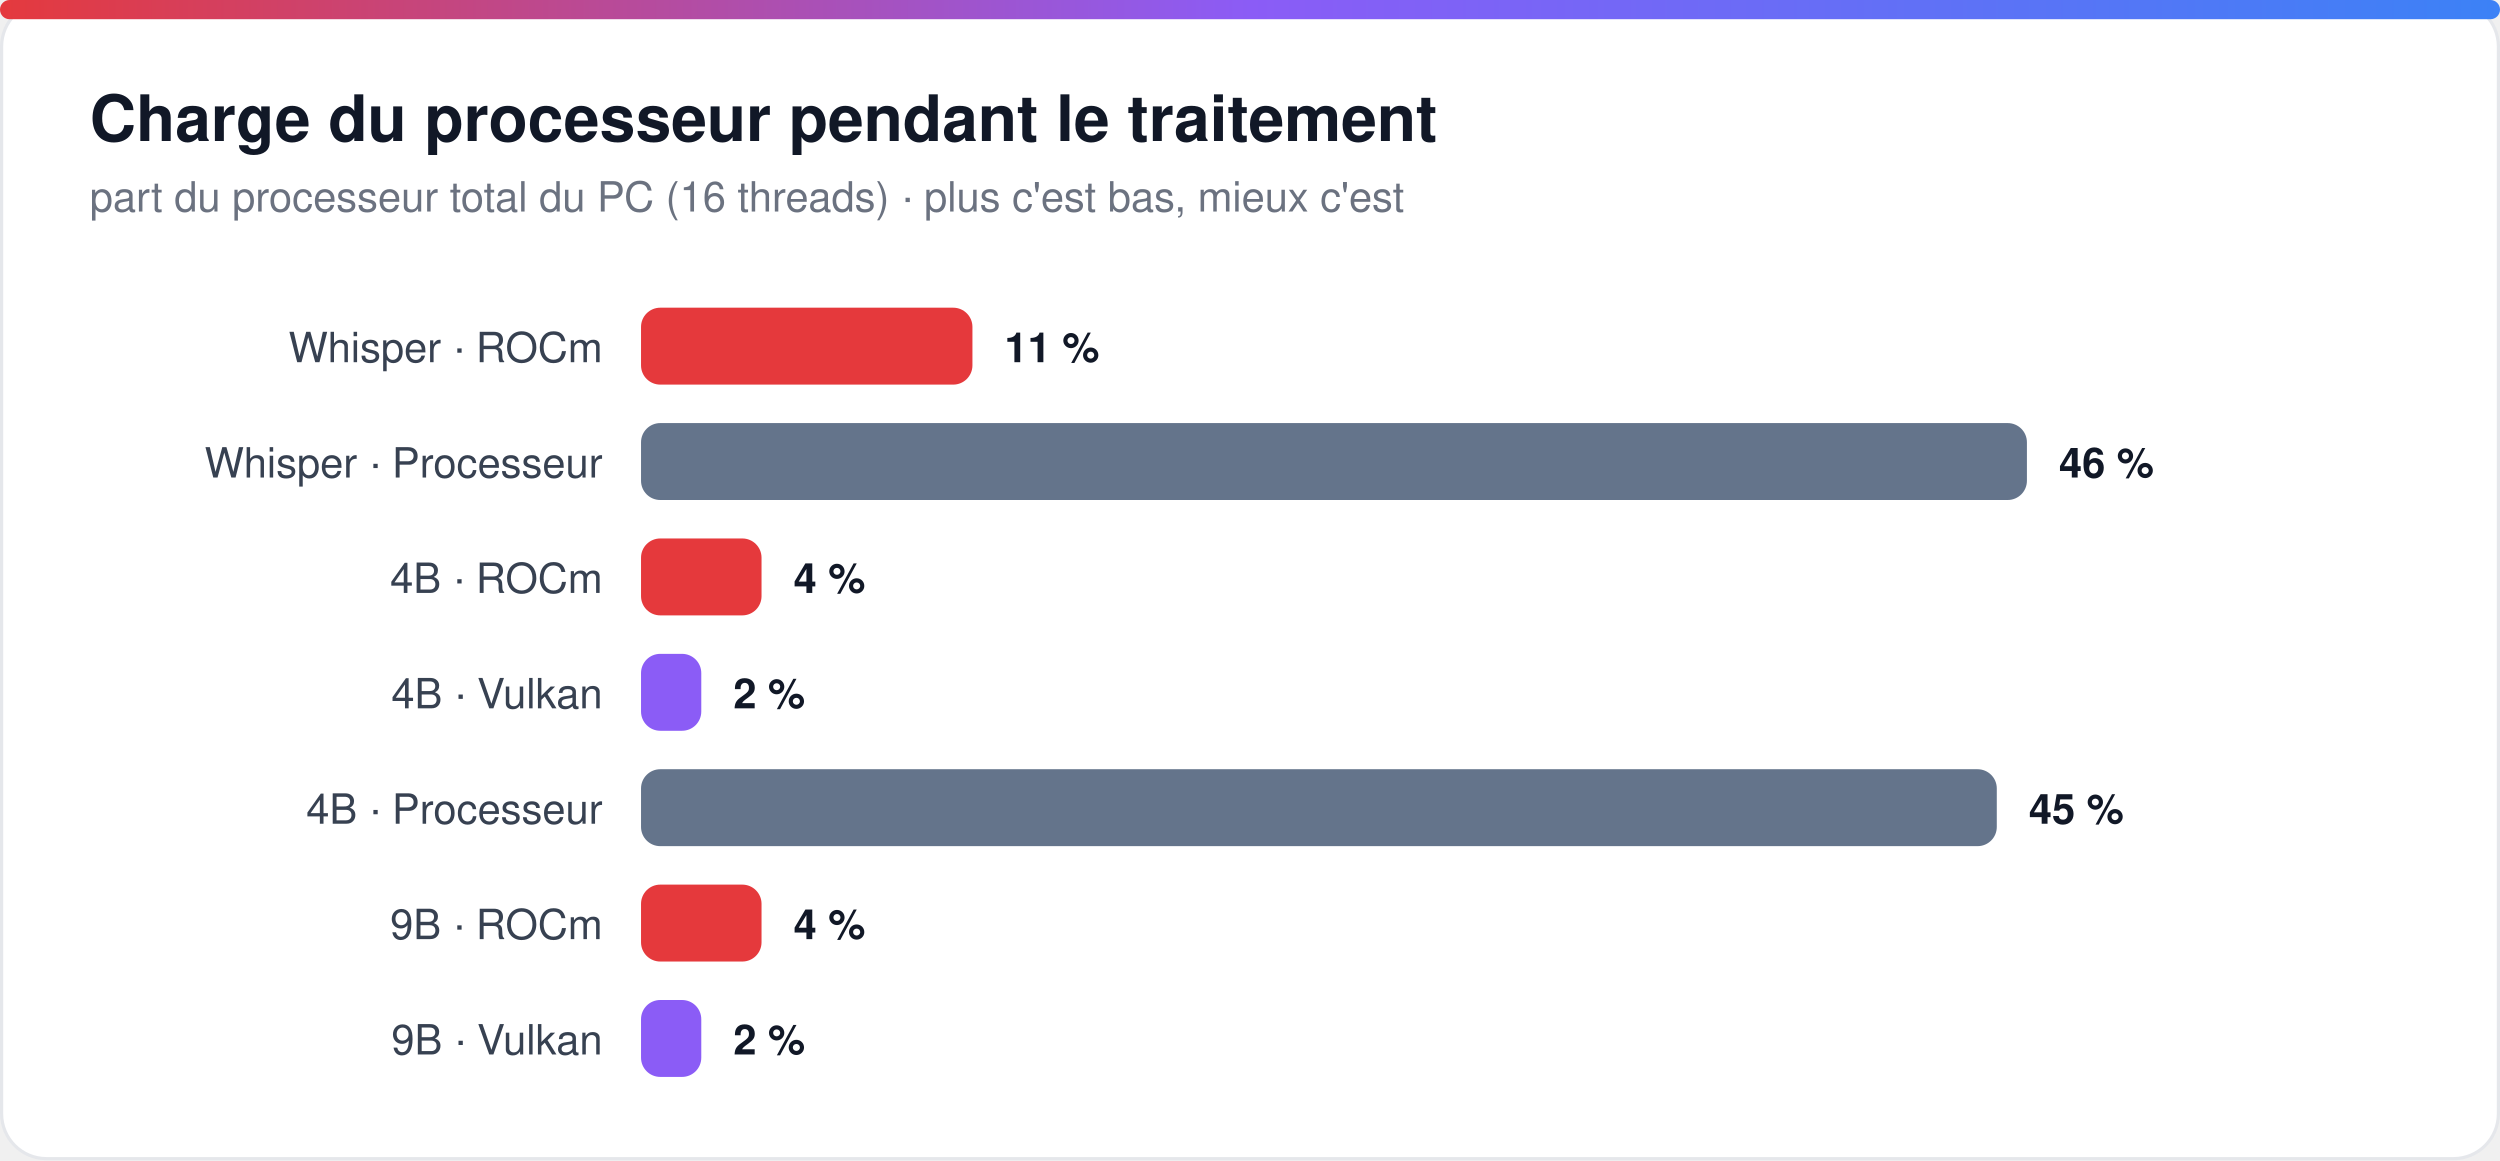
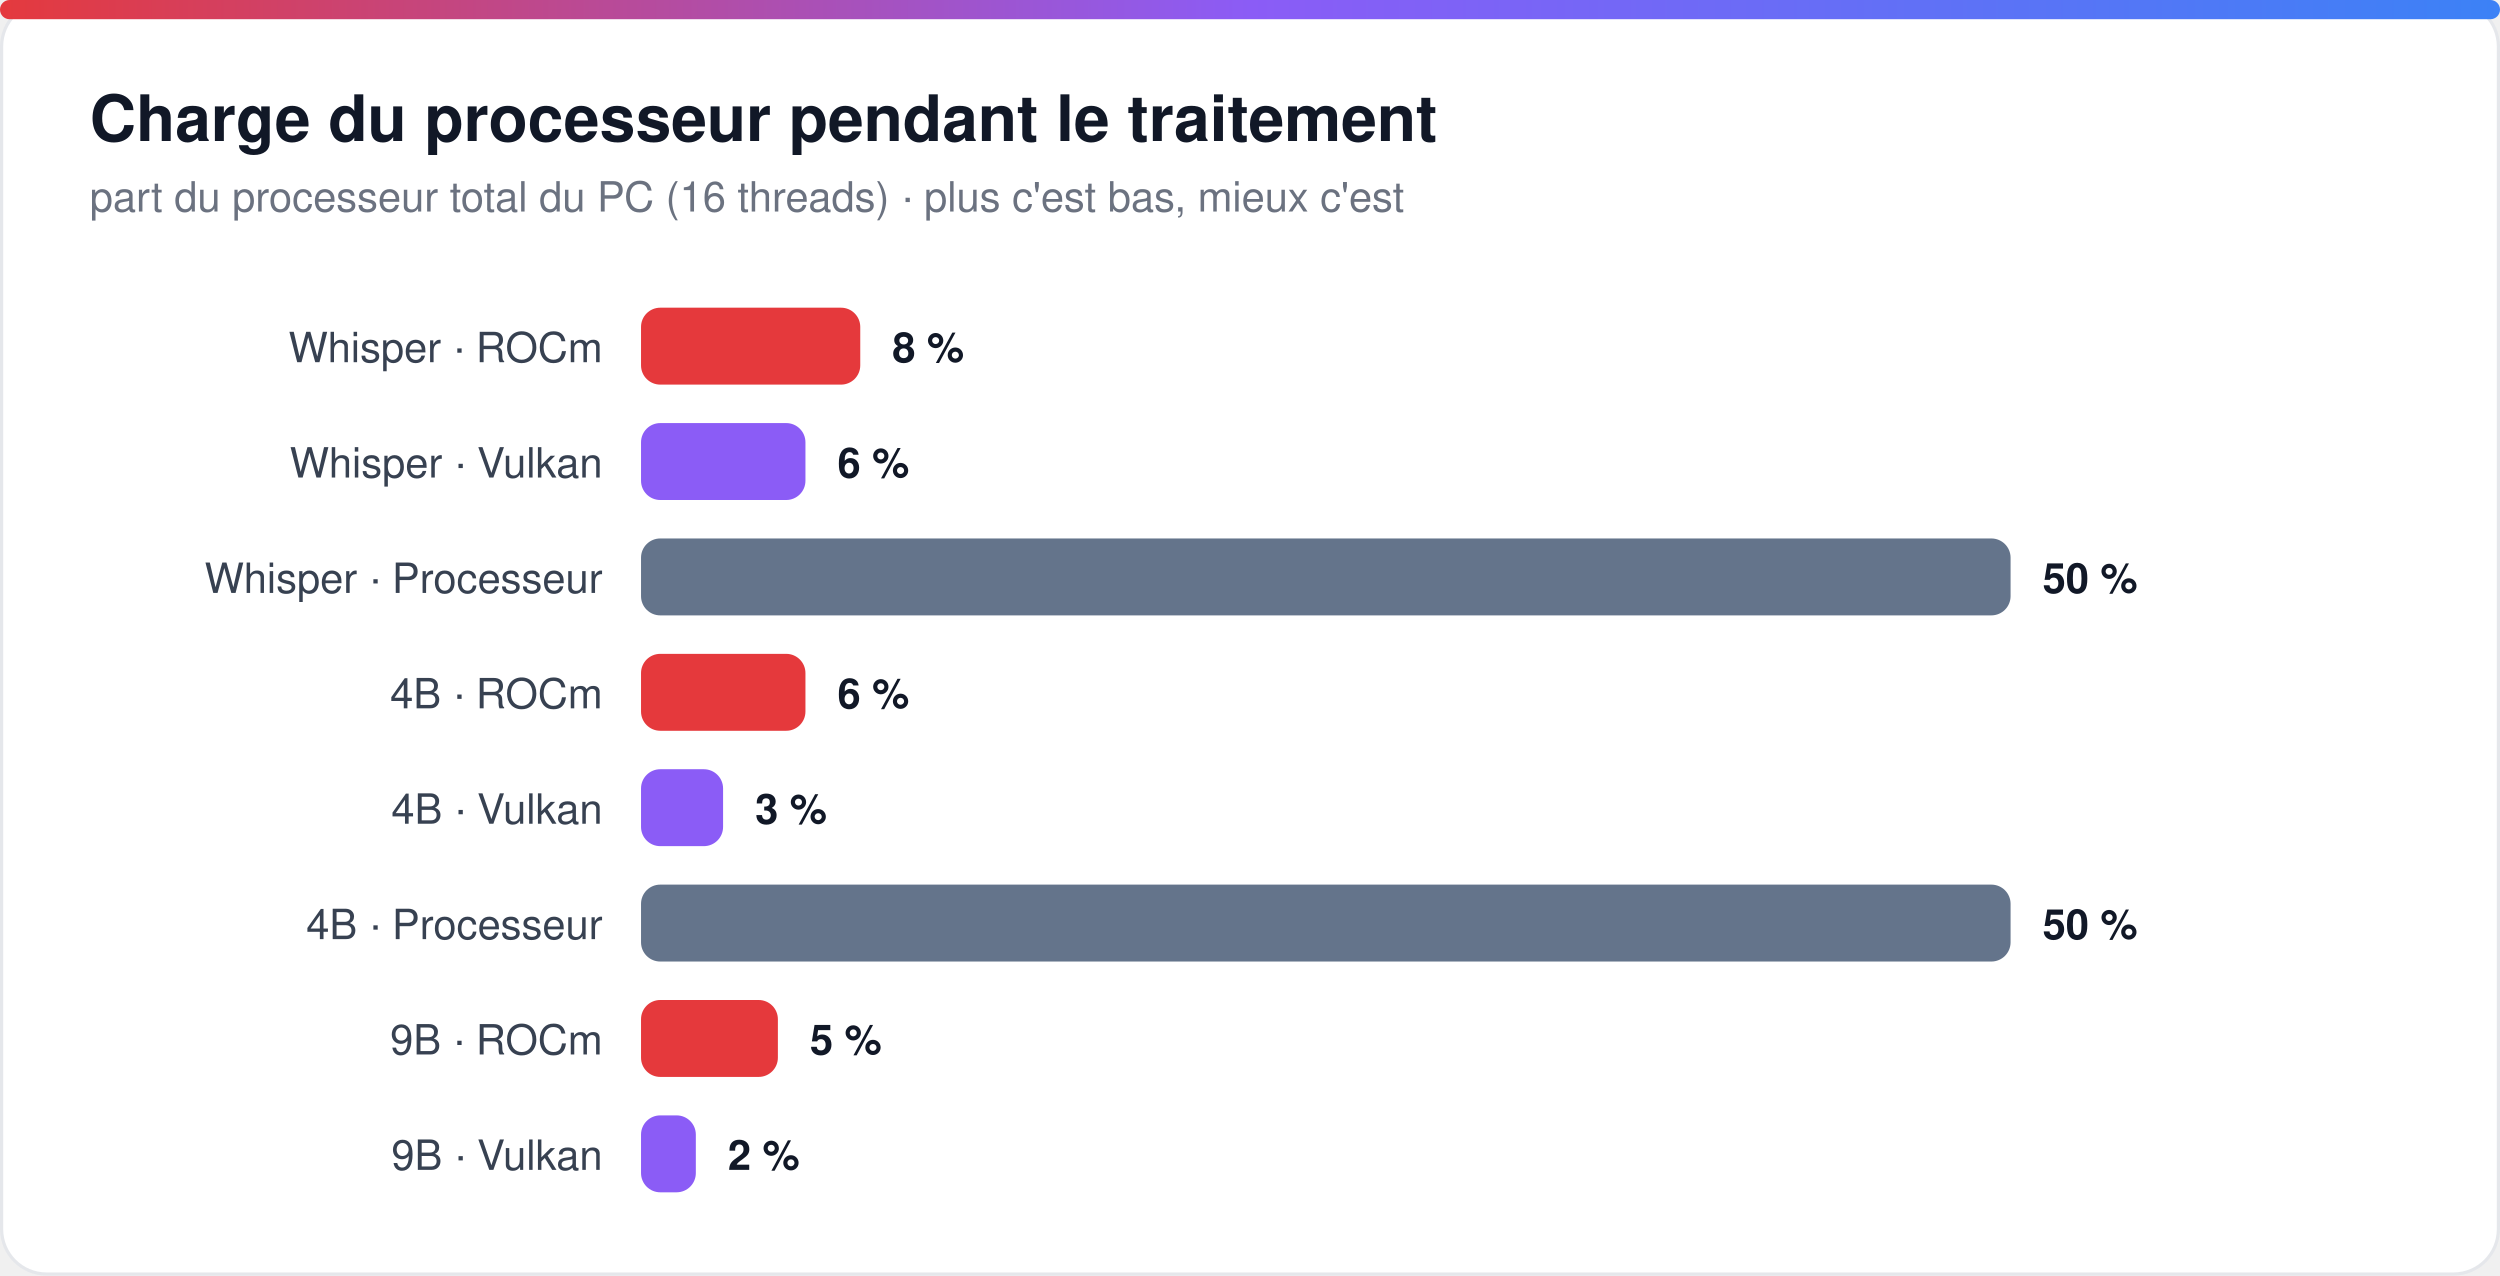
- <svg xmlns="http://www.w3.org/2000/svg" width="780" height="362" viewBox="0 0 780 362" font-family="Segoe UI, -apple-system, Helvetica, Arial, sans-serif" role="img" aria-label="Charge du processeur pendant le traitement">
-   <rect x="0.5" y="0.5" width="779" height="361" rx="14" fill="#FFFFFF" stroke="#E5E7EB" />
+ <svg xmlns="http://www.w3.org/2000/svg" width="780" height="398" viewBox="0 0 780 398" font-family="Segoe UI, -apple-system, Helvetica, Arial, sans-serif" role="img" aria-label="Charge du processeur pendant le traitement">
+   <rect x="0.5" y="0.5" width="779" height="397" rx="14" fill="#FFFFFF" stroke="#E5E7EB" />
  <rect x="0" y="0" width="780" height="6" rx="3" fill="url(#g)" />
  <defs>
    <linearGradient id="g" x1="0" x2="1">
      <stop offset="0" stop-color="#E5393C" />
      <stop offset="0.5" stop-color="#8B5CF6" />
      <stop offset="1" stop-color="#3B82F6" />
    </linearGradient>
  </defs>
  <text x="28" y="44" font-size="20" font-weight="700" fill="#111827">Charge du processeur pendant le traitement</text>
  <text x="28" y="66" font-size="13" fill="#6B7280">part du processeur total du PC (16 threads) · plus c'est bas, mieux c'est</text>
  <text x="188" y="113.0" font-size="13" fill="#374151" text-anchor="end">Whisper · ROCm</text>
-   <rect x="200" y="96" width="103.4" height="24" rx="6" fill="#E5393C" />
-   <text x="313.4" y="113.0" font-size="13" font-weight="600" fill="#111827">11 %</text>
-   <text x="188" y="149.0" font-size="13" fill="#374151" text-anchor="end">Whisper · Processeur</text>
-   <rect x="200" y="132" width="432.4" height="24" rx="6" fill="#64748B" />
-   <text x="642.4" y="149.0" font-size="13" font-weight="600" fill="#111827">46 %</text>
-   <text x="188" y="185.0" font-size="13" fill="#374151" text-anchor="end">4B · ROCm</text>
-   <rect x="200" y="168" width="37.6" height="24" rx="6" fill="#E5393C" />
-   <text x="247.6" y="185.0" font-size="13" font-weight="600" fill="#111827">4 %</text>
-   <text x="188" y="221.0" font-size="13" fill="#374151" text-anchor="end">4B · Vulkan</text>
-   <rect x="200" y="204" width="18.8" height="24" rx="6" fill="#8B5CF6" />
-   <text x="228.8" y="221.0" font-size="13" font-weight="600" fill="#111827">2 %</text>
-   <text x="188" y="257.0" font-size="13" fill="#374151" text-anchor="end">4B · Processeur</text>
-   <rect x="200" y="240" width="423.0" height="24" rx="6" fill="#64748B" />
-   <text x="633.0" y="257.0" font-size="13" font-weight="600" fill="#111827">45 %</text>
-   <text x="188" y="293.0" font-size="13" fill="#374151" text-anchor="end">9B · ROCm</text>
-   <rect x="200" y="276" width="37.6" height="24" rx="6" fill="#E5393C" />
-   <text x="247.6" y="293.0" font-size="13" font-weight="600" fill="#111827">4 %</text>
-   <text x="188" y="329.0" font-size="13" fill="#374151" text-anchor="end">9B · Vulkan</text>
-   <rect x="200" y="312" width="18.8" height="24" rx="6" fill="#8B5CF6" />
-   <text x="228.8" y="329.0" font-size="13" font-weight="600" fill="#111827">2 %</text>
+   <rect x="200" y="96" width="68.4" height="24" rx="6" fill="#E5393C" />
+   <text x="278.4" y="113.0" font-size="13" font-weight="600" fill="#111827">8 %</text>
+   <text x="188" y="149.0" font-size="13" fill="#374151" text-anchor="end">Whisper · Vulkan</text>
+   <rect x="200" y="132" width="51.3" height="24" rx="6" fill="#8B5CF6" />
+   <text x="261.3" y="149.0" font-size="13" font-weight="600" fill="#111827">6 %</text>
+   <text x="188" y="185.0" font-size="13" fill="#374151" text-anchor="end">Whisper · Processeur</text>
+   <rect x="200" y="168" width="427.3" height="24" rx="6" fill="#64748B" />
+   <text x="637.3" y="185.0" font-size="13" font-weight="600" fill="#111827">50 %</text>
+   <text x="188" y="221.0" font-size="13" fill="#374151" text-anchor="end">4B · ROCm</text>
+   <rect x="200" y="204" width="51.3" height="24" rx="6" fill="#E5393C" />
+   <text x="261.3" y="221.0" font-size="13" font-weight="600" fill="#111827">6 %</text>
+   <text x="188" y="257.0" font-size="13" fill="#374151" text-anchor="end">4B · Vulkan</text>
+   <rect x="200" y="240" width="25.6" height="24" rx="6" fill="#8B5CF6" />
+   <text x="235.6" y="257.0" font-size="13" font-weight="600" fill="#111827">3 %</text>
+   <text x="188" y="293.0" font-size="13" fill="#374151" text-anchor="end">4B · Processeur</text>
+   <rect x="200" y="276" width="427.3" height="24" rx="6" fill="#64748B" />
+   <text x="637.3" y="293.0" font-size="13" font-weight="600" fill="#111827">50 %</text>
+   <text x="188" y="329.0" font-size="13" fill="#374151" text-anchor="end">9B · ROCm</text>
+   <rect x="200" y="312" width="42.7" height="24" rx="6" fill="#E5393C" />
+   <text x="252.7" y="329.0" font-size="13" font-weight="600" fill="#111827">5 %</text>
+   <text x="188" y="365.0" font-size="13" fill="#374151" text-anchor="end">9B · Vulkan</text>
+   <rect x="200" y="348" width="17.1" height="24" rx="6" fill="#8B5CF6" />
+   <text x="227.1" y="365.0" font-size="13" font-weight="600" fill="#111827">2 %</text>
</svg>
